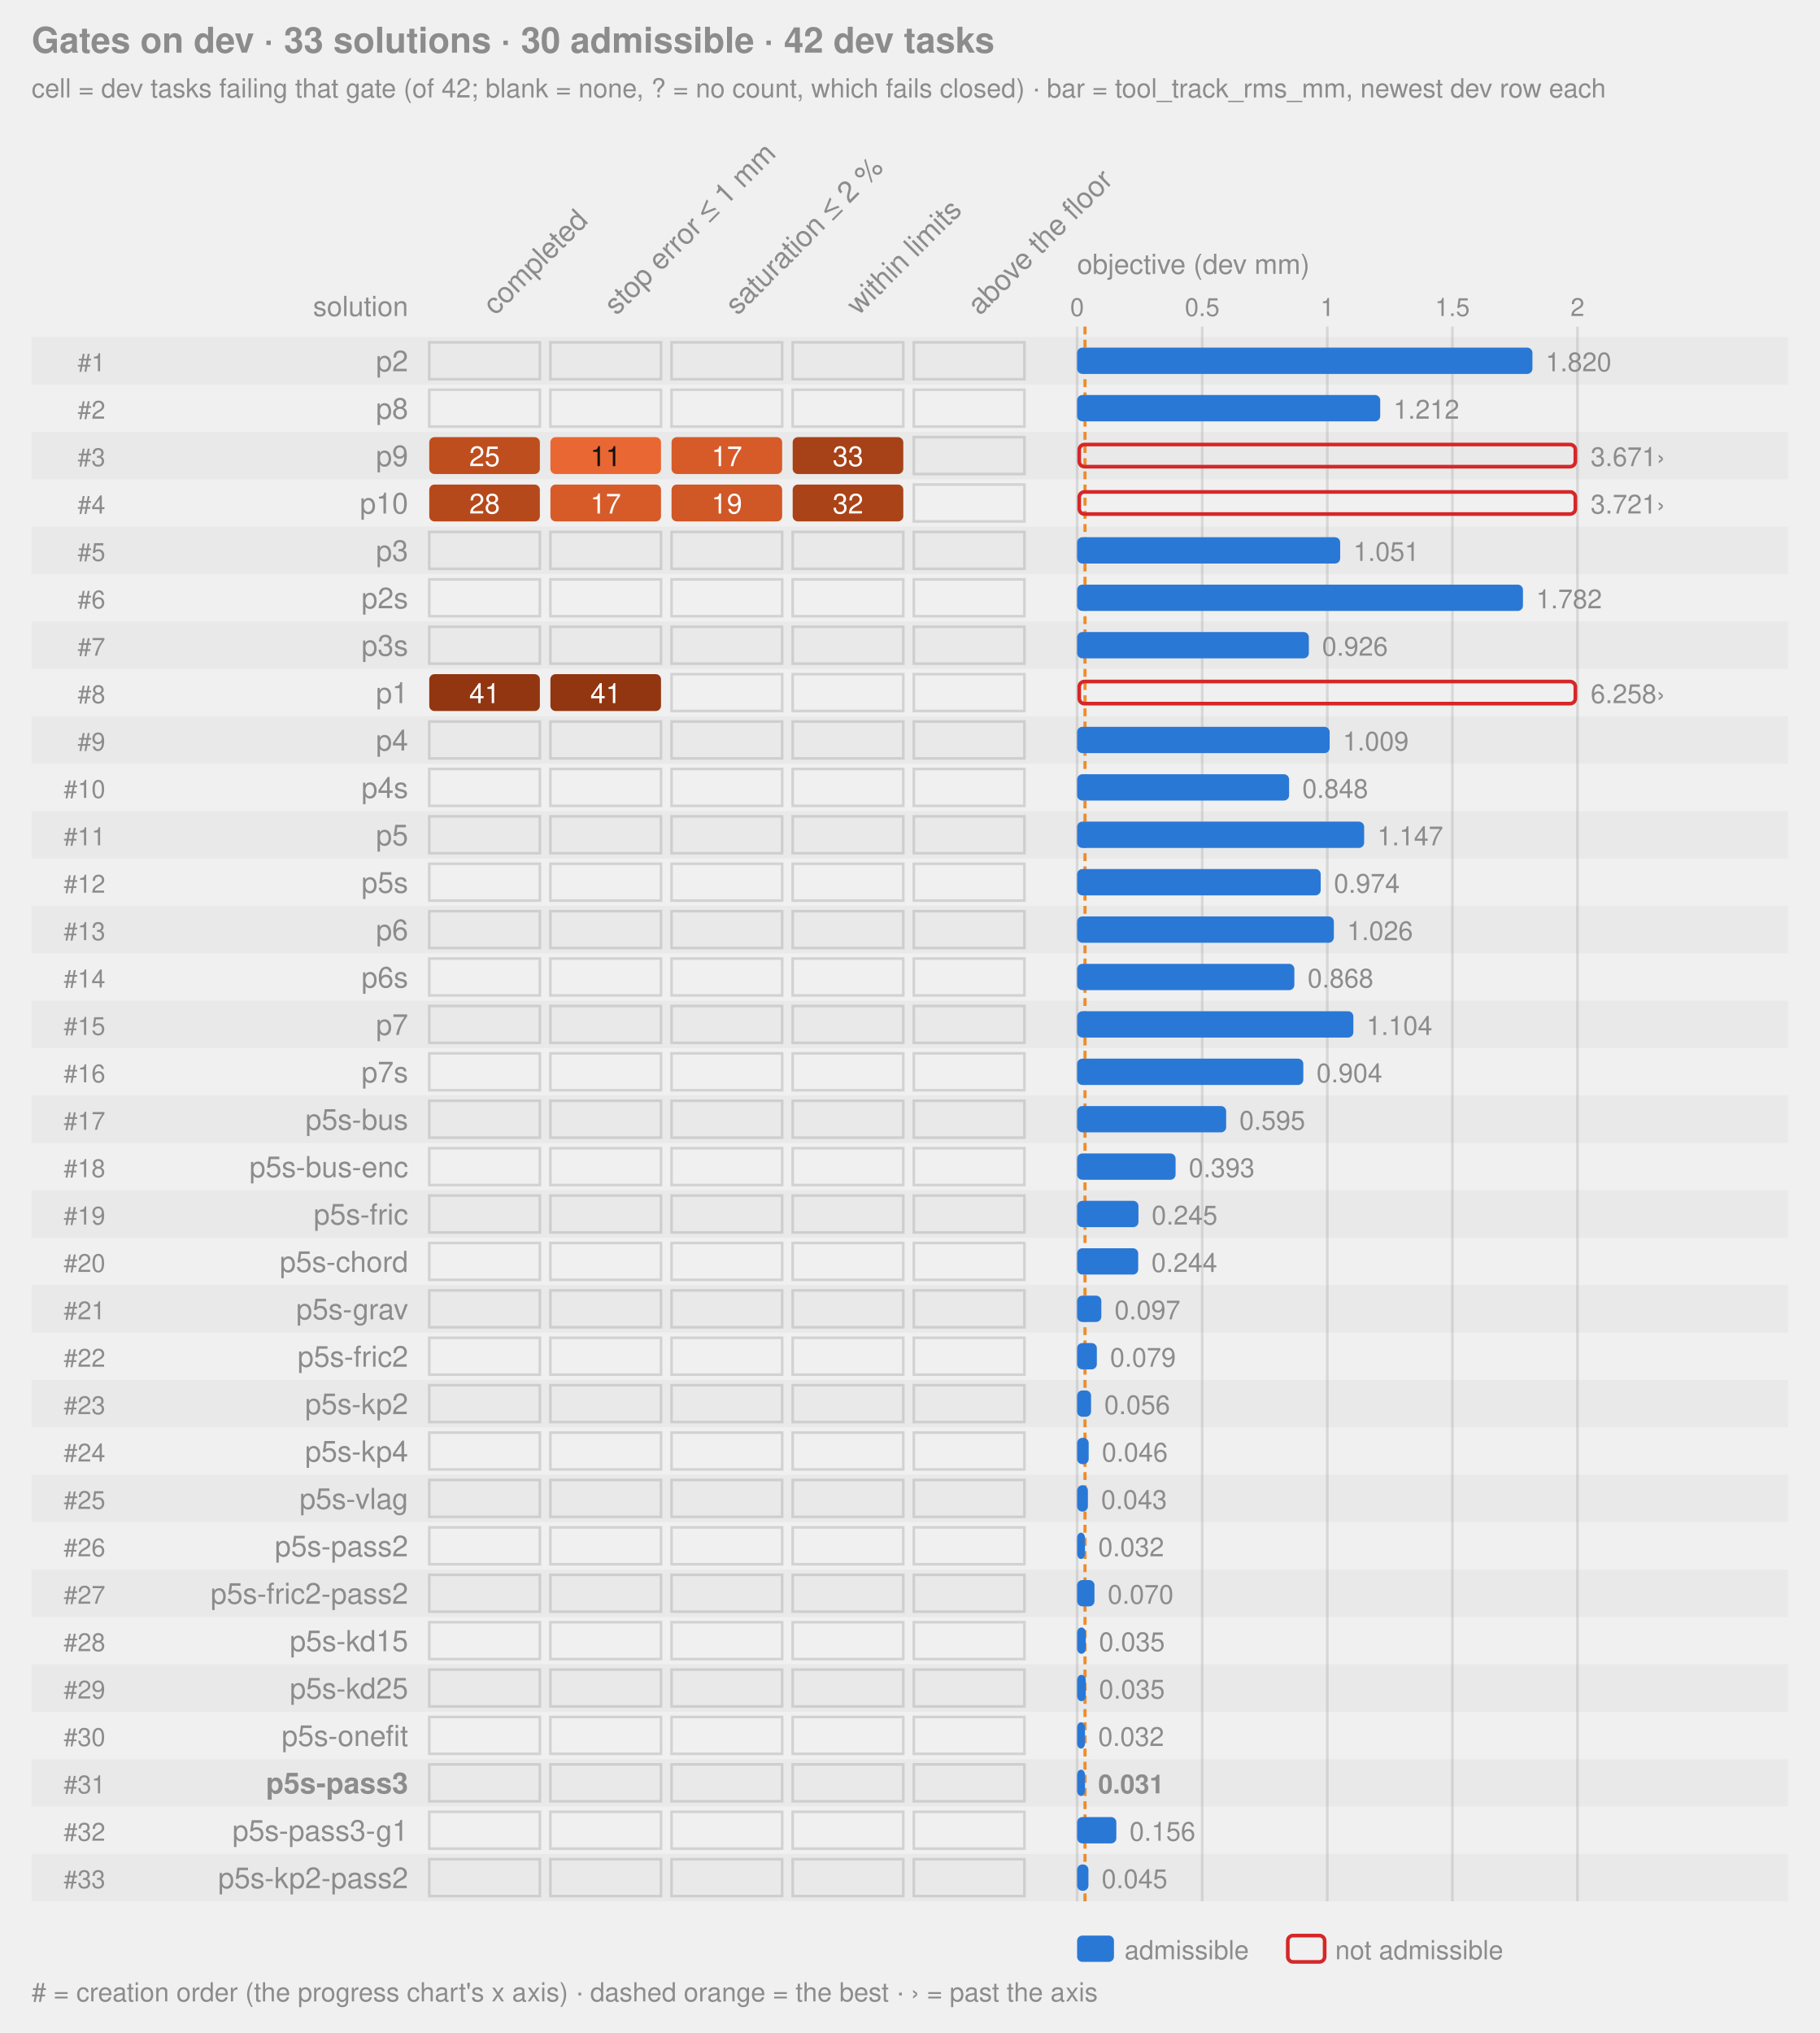
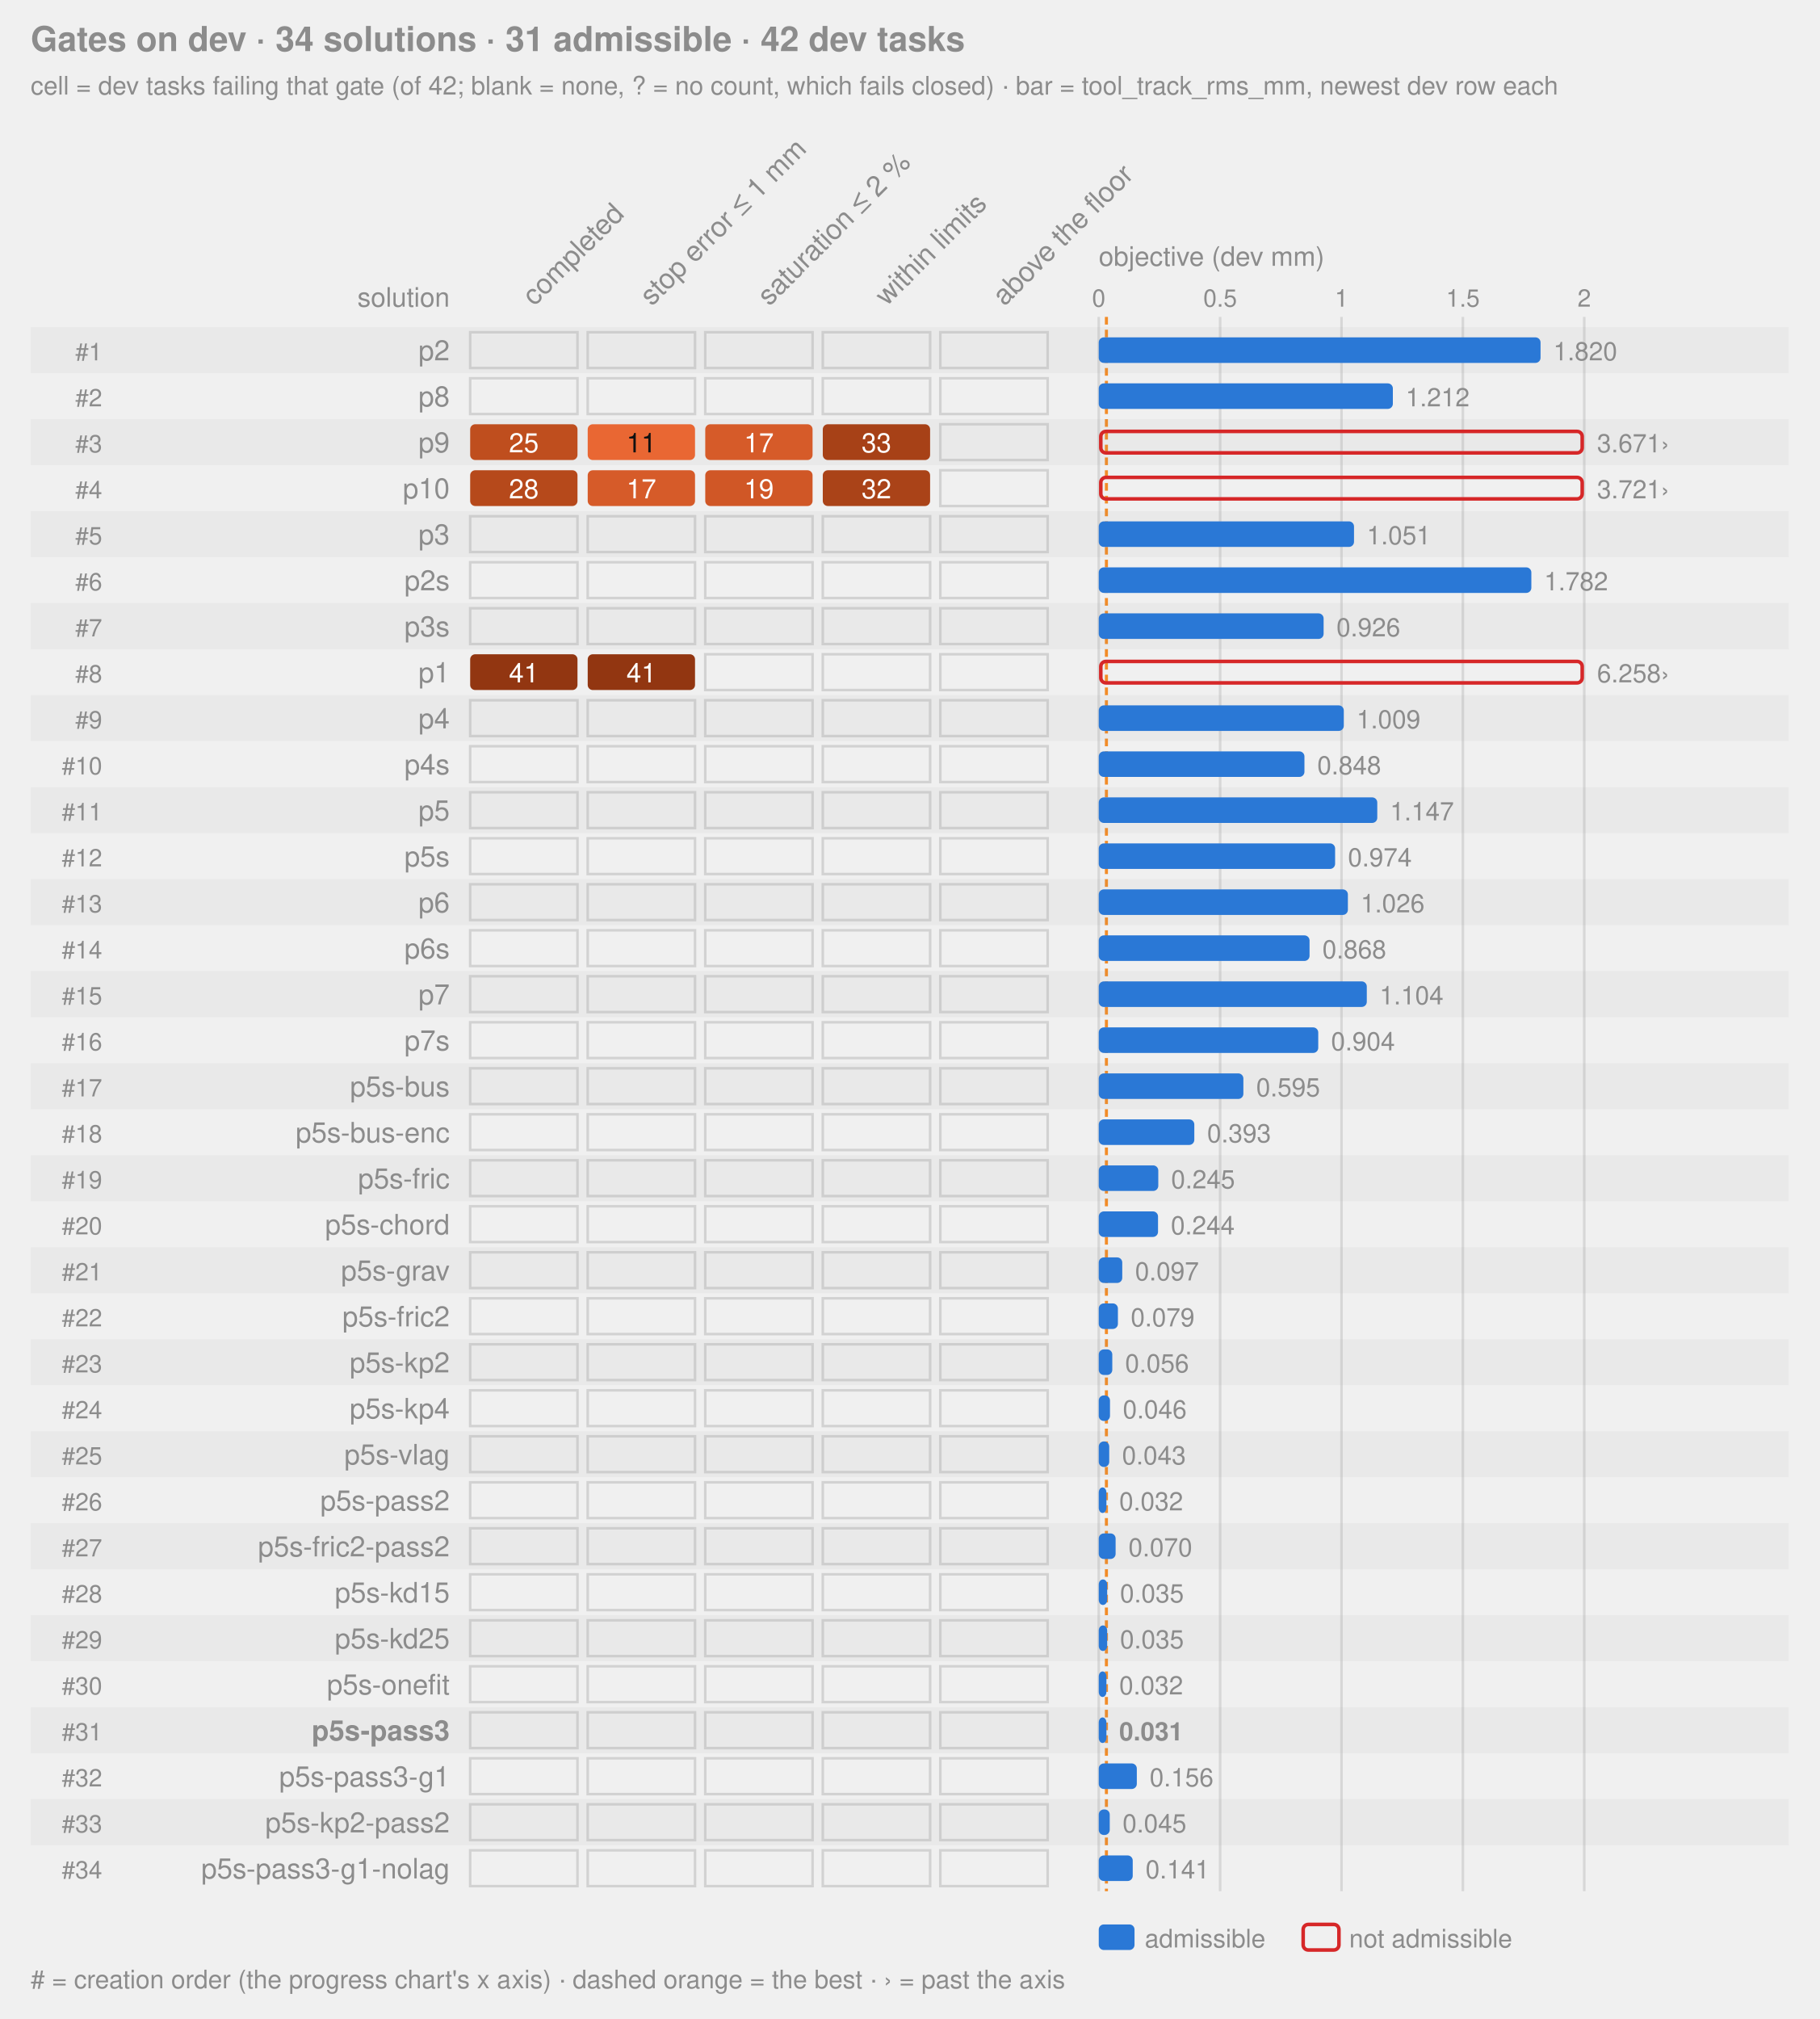
- <svg xmlns="http://www.w3.org/2000/svg" width="691" height="772" viewBox="0 0 691 772" font-family="system-ui, -apple-system, 'Segoe UI', Helvetica, Arial, sans-serif" font-size="11" fill="#8c8c8c" role="img" aria-label="Gates on dev · 33 solutions · 30 admissible · 42 dev tasks">
-   <text x="12.0" y="20.0" font-size="13.5" font-weight="600">Gates on dev · 33 solutions · 30 admissible · 42 dev tasks</text>
+ <svg xmlns="http://www.w3.org/2000/svg" width="712" height="790" viewBox="0 0 712 790" font-family="system-ui, -apple-system, 'Segoe UI', Helvetica, Arial, sans-serif" font-size="11" fill="#8c8c8c" role="img" aria-label="Gates on dev · 34 solutions · 31 admissible · 42 dev tasks">
+   <text x="12.0" y="20.0" font-size="13.5" font-weight="600">Gates on dev · 34 solutions · 31 admissible · 42 dev tasks</text>
  <text x="12.0" y="37.0" font-size="10">cell = dev tasks failing that gate (of 42; blank = none, ? = no count, which fails closed) · bar = tool_track_rms_mm, newest dev row each</text>
-   <g transform="translate(188.0 120.0) rotate(-45)">
+   <g transform="translate(209.0 120.0) rotate(-45)">
    <text x="0" y="0">completed</text>
  </g>
-   <g transform="translate(234.0 120.0) rotate(-45)">
+   <g transform="translate(255.0 120.0) rotate(-45)">
    <text x="0" y="0">stop error ≤ 1 mm</text>
  </g>
-   <g transform="translate(280.0 120.0) rotate(-45)">
+   <g transform="translate(301.0 120.0) rotate(-45)">
    <text x="0" y="0">saturation ≤ 2 %</text>
  </g>
-   <g transform="translate(326.0 120.0) rotate(-45)">
+   <g transform="translate(347.0 120.0) rotate(-45)">
    <text x="0" y="0">within limits</text>
  </g>
-   <g transform="translate(372.0 120.0) rotate(-45)">
+   <g transform="translate(393.0 120.0) rotate(-45)">
    <text x="0" y="0">above the floor</text>
  </g>
-   <text x="155.0" y="120.0" font-size="10.5" text-anchor="end">solution</text>
-   <text x="409.0" y="104.0" font-size="10.5">objective (dev mm)</text>
-   <line x1="409.0" x2="409.0" y1="124.0" y2="722.0" stroke="#8c8c8c" stroke-opacity="0.25" />
-   <text x="409.0" y="120.0" font-size="9.5" text-anchor="middle">0</text>
-   <line x1="456.5" x2="456.5" y1="124.0" y2="722.0" stroke="#8c8c8c" stroke-opacity="0.25" />
-   <text x="456.5" y="120.0" font-size="9.5" text-anchor="middle">0.5</text>
-   <line x1="504.0" x2="504.0" y1="124.0" y2="722.0" stroke="#8c8c8c" stroke-opacity="0.25" />
-   <text x="504.0" y="120.0" font-size="9.5" text-anchor="middle">1</text>
-   <line x1="551.5" x2="551.5" y1="124.0" y2="722.0" stroke="#8c8c8c" stroke-opacity="0.25" />
-   <text x="551.5" y="120.0" font-size="9.5" text-anchor="middle">1.5</text>
-   <line x1="599.0" x2="599.0" y1="124.0" y2="722.0" stroke="#8c8c8c" stroke-opacity="0.25" />
-   <text x="599.0" y="120.0" font-size="9.5" text-anchor="middle">2</text>
-   <line x1="412.0" x2="412.0" y1="124.0" y2="722.0" stroke="#f28c28" stroke-width="1.2" stroke-dasharray="3 2" />
-   <rect x="12.0" y="128" width="667" height="18" fill="#8c8c8c" fill-opacity="0.07" />
+   <text x="176.0" y="120.0" font-size="10.5" text-anchor="end">solution</text>
+   <text x="430.0" y="104.0" font-size="10.5">objective (dev mm)</text>
+   <line x1="430.0" x2="430.0" y1="124.0" y2="740.0" stroke="#8c8c8c" stroke-opacity="0.25" />
+   <text x="430.0" y="120.0" font-size="9.5" text-anchor="middle">0</text>
+   <line x1="477.5" x2="477.5" y1="124.0" y2="740.0" stroke="#8c8c8c" stroke-opacity="0.25" />
+   <text x="477.5" y="120.0" font-size="9.5" text-anchor="middle">0.5</text>
+   <line x1="525.0" x2="525.0" y1="124.0" y2="740.0" stroke="#8c8c8c" stroke-opacity="0.25" />
+   <text x="525.0" y="120.0" font-size="9.5" text-anchor="middle">1</text>
+   <line x1="572.5" x2="572.5" y1="124.0" y2="740.0" stroke="#8c8c8c" stroke-opacity="0.25" />
+   <text x="572.5" y="120.0" font-size="9.5" text-anchor="middle">1.5</text>
+   <line x1="620.0" x2="620.0" y1="124.0" y2="740.0" stroke="#8c8c8c" stroke-opacity="0.25" />
+   <text x="620.0" y="120.0" font-size="9.5" text-anchor="middle">2</text>
+   <line x1="433.0" x2="433.0" y1="124.0" y2="740.0" stroke="#f28c28" stroke-width="1.2" stroke-dasharray="3 2" />
+   <rect x="12.0" y="128" width="688" height="18" fill="#8c8c8c" fill-opacity="0.07" />
  <text x="40.0" y="141.0" font-size="9.5" text-anchor="end">#1</text>
-   <text x="155.0" y="141.0" text-anchor="end">p2</text>
-   <rect x="409" y="132" width="172.9" height="10" rx="2" fill="#2a78d6" />
-   <text x="586.9" y="141.0" font-size="10">1.820</text>
+   <text x="176.0" y="141.0" text-anchor="end">p2</text>
+   <rect x="430" y="132" width="172.9" height="10" rx="2" fill="#2a78d6" />
+   <text x="607.9" y="141.0" font-size="10">1.820</text>
  <text x="40.0" y="159.0" font-size="9.5" text-anchor="end">#2</text>
-   <text x="155.0" y="159.0" text-anchor="end">p8</text>
-   <rect x="409" y="150" width="115.1" height="10" rx="2" fill="#2a78d6" />
-   <text x="529.1" y="159.0" font-size="10">1.212</text>
-   <rect x="12.0" y="164" width="667" height="18" fill="#8c8c8c" fill-opacity="0.07" />
+   <text x="176.0" y="159.0" text-anchor="end">p8</text>
+   <rect x="430" y="150" width="115.1" height="10" rx="2" fill="#2a78d6" />
+   <text x="550.1" y="159.0" font-size="10">1.212</text>
+   <rect x="12.0" y="164" width="688" height="18" fill="#8c8c8c" fill-opacity="0.07" />
  <text x="40.0" y="177.0" font-size="9.5" text-anchor="end">#3</text>
-   <text x="155.0" y="177.0" text-anchor="end">p9</text>
-   <g>
-     <rect x="163" y="166" width="42" height="14" rx="2" fill="#bf4e1e" />
-     <text x="184.0" y="177.0" fill="#ffffff" font-size="10.5" text-anchor="middle">25</text>
-   </g>
-   <g>
-     <rect x="209" y="166" width="42" height="14" rx="2" fill="#e96733" />
-     <text x="230.0" y="177.0" fill="#111111" font-size="10.5" text-anchor="middle">11</text>
-   </g>
-   <g>
-     <rect x="255" y="166" width="42" height="14" rx="2" fill="#d65b29" />
-     <text x="276.0" y="177.0" fill="#ffffff" font-size="10.5" text-anchor="middle">17</text>
-   </g>
-   <g>
-     <rect x="301" y="166" width="42" height="14" rx="2" fill="#a74117" />
-     <text x="322.0" y="177.0" fill="#ffffff" font-size="10.5" text-anchor="middle">33</text>
-   </g>
-   <rect x="409.8" y="168.8" width="188.4" height="8.4" rx="2" fill="none" stroke="#d62728" stroke-width="1.4" />
-   <text x="604.0" y="177.0" font-size="10">3.671›</text>
+   <text x="176.0" y="177.0" text-anchor="end">p9</text>
+   <g>
+     <rect x="184" y="166" width="42" height="14" rx="2" fill="#bf4e1e" />
+     <text x="205.0" y="177.0" fill="#ffffff" font-size="10.5" text-anchor="middle">25</text>
+   </g>
+   <g>
+     <rect x="230" y="166" width="42" height="14" rx="2" fill="#e96733" />
+     <text x="251.0" y="177.0" fill="#111111" font-size="10.5" text-anchor="middle">11</text>
+   </g>
+   <g>
+     <rect x="276" y="166" width="42" height="14" rx="2" fill="#d65b29" />
+     <text x="297.0" y="177.0" fill="#ffffff" font-size="10.5" text-anchor="middle">17</text>
+   </g>
+   <g>
+     <rect x="322" y="166" width="42" height="14" rx="2" fill="#a74117" />
+     <text x="343.0" y="177.0" fill="#ffffff" font-size="10.5" text-anchor="middle">33</text>
+   </g>
+   <rect x="430.8" y="168.8" width="188.4" height="8.4" rx="2" fill="none" stroke="#d62728" stroke-width="1.4" />
+   <text x="625.0" y="177.0" font-size="10">3.671›</text>
  <text x="40.0" y="195.0" font-size="9.5" text-anchor="end">#4</text>
-   <text x="155.0" y="195.0" text-anchor="end">p10</text>
-   <g>
-     <rect x="163" y="184" width="42" height="14" rx="2" fill="#b6491b" />
-     <text x="184.0" y="195.0" fill="#ffffff" font-size="10.5" text-anchor="middle">28</text>
-   </g>
-   <g>
-     <rect x="209" y="184" width="42" height="14" rx="2" fill="#d65b29" />
-     <text x="230.0" y="195.0" fill="#ffffff" font-size="10.5" text-anchor="middle">17</text>
-   </g>
-   <g>
-     <rect x="255" y="184" width="42" height="14" rx="2" fill="#d05726" />
-     <text x="276.0" y="195.0" fill="#ffffff" font-size="10.5" text-anchor="middle">19</text>
-   </g>
-   <g>
-     <rect x="301" y="184" width="42" height="14" rx="2" fill="#aa4318" />
-     <text x="322.0" y="195.0" fill="#ffffff" font-size="10.5" text-anchor="middle">32</text>
-   </g>
-   <rect x="409.8" y="186.8" width="188.4" height="8.4" rx="2" fill="none" stroke="#d62728" stroke-width="1.4" />
-   <text x="604.0" y="195.0" font-size="10">3.721›</text>
-   <rect x="12.0" y="200" width="667" height="18" fill="#8c8c8c" fill-opacity="0.07" />
+   <text x="176.0" y="195.0" text-anchor="end">p10</text>
+   <g>
+     <rect x="184" y="184" width="42" height="14" rx="2" fill="#b6491b" />
+     <text x="205.0" y="195.0" fill="#ffffff" font-size="10.5" text-anchor="middle">28</text>
+   </g>
+   <g>
+     <rect x="230" y="184" width="42" height="14" rx="2" fill="#d65b29" />
+     <text x="251.0" y="195.0" fill="#ffffff" font-size="10.5" text-anchor="middle">17</text>
+   </g>
+   <g>
+     <rect x="276" y="184" width="42" height="14" rx="2" fill="#d05726" />
+     <text x="297.0" y="195.0" fill="#ffffff" font-size="10.5" text-anchor="middle">19</text>
+   </g>
+   <g>
+     <rect x="322" y="184" width="42" height="14" rx="2" fill="#aa4318" />
+     <text x="343.0" y="195.0" fill="#ffffff" font-size="10.5" text-anchor="middle">32</text>
+   </g>
+   <rect x="430.8" y="186.8" width="188.4" height="8.4" rx="2" fill="none" stroke="#d62728" stroke-width="1.4" />
+   <text x="625.0" y="195.0" font-size="10">3.721›</text>
+   <rect x="12.0" y="200" width="688" height="18" fill="#8c8c8c" fill-opacity="0.07" />
  <text x="40.0" y="213.0" font-size="9.5" text-anchor="end">#5</text>
-   <text x="155.0" y="213.0" text-anchor="end">p3</text>
-   <rect x="409" y="204" width="99.9" height="10" rx="2" fill="#2a78d6" />
-   <text x="513.9" y="213.0" font-size="10">1.051</text>
+   <text x="176.0" y="213.0" text-anchor="end">p3</text>
+   <rect x="430" y="204" width="99.9" height="10" rx="2" fill="#2a78d6" />
+   <text x="534.9" y="213.0" font-size="10">1.051</text>
  <text x="40.0" y="231.0" font-size="9.5" text-anchor="end">#6</text>
-   <text x="155.0" y="231.0" text-anchor="end">p2s</text>
-   <rect x="409" y="222" width="169.3" height="10" rx="2" fill="#2a78d6" />
-   <text x="583.3" y="231.0" font-size="10">1.782</text>
-   <rect x="12.0" y="236" width="667" height="18" fill="#8c8c8c" fill-opacity="0.07" />
+   <text x="176.0" y="231.0" text-anchor="end">p2s</text>
+   <rect x="430" y="222" width="169.3" height="10" rx="2" fill="#2a78d6" />
+   <text x="604.3" y="231.0" font-size="10">1.782</text>
+   <rect x="12.0" y="236" width="688" height="18" fill="#8c8c8c" fill-opacity="0.07" />
  <text x="40.0" y="249.0" font-size="9.5" text-anchor="end">#7</text>
-   <text x="155.0" y="249.0" text-anchor="end">p3s</text>
-   <rect x="409" y="240" width="88.0" height="10" rx="2" fill="#2a78d6" />
-   <text x="502.0" y="249.0" font-size="10">0.926</text>
+   <text x="176.0" y="249.0" text-anchor="end">p3s</text>
+   <rect x="430" y="240" width="88.0" height="10" rx="2" fill="#2a78d6" />
+   <text x="523.0" y="249.0" font-size="10">0.926</text>
  <text x="40.0" y="267.0" font-size="9.5" text-anchor="end">#8</text>
-   <text x="155.0" y="267.0" text-anchor="end">p1</text>
-   <g>
-     <rect x="163" y="256" width="42" height="14" rx="2" fill="#923611" />
-     <text x="184.0" y="267.0" fill="#ffffff" font-size="10.5" text-anchor="middle">41</text>
-   </g>
-   <g>
-     <rect x="209" y="256" width="42" height="14" rx="2" fill="#923611" />
-     <text x="230.0" y="267.0" fill="#ffffff" font-size="10.5" text-anchor="middle">41</text>
-   </g>
-   <rect x="409.8" y="258.8" width="188.4" height="8.4" rx="2" fill="none" stroke="#d62728" stroke-width="1.4" />
-   <text x="604.0" y="267.0" font-size="10">6.258›</text>
-   <rect x="12.0" y="272" width="667" height="18" fill="#8c8c8c" fill-opacity="0.07" />
+   <text x="176.0" y="267.0" text-anchor="end">p1</text>
+   <g>
+     <rect x="184" y="256" width="42" height="14" rx="2" fill="#923611" />
+     <text x="205.0" y="267.0" fill="#ffffff" font-size="10.5" text-anchor="middle">41</text>
+   </g>
+   <g>
+     <rect x="230" y="256" width="42" height="14" rx="2" fill="#923611" />
+     <text x="251.0" y="267.0" fill="#ffffff" font-size="10.5" text-anchor="middle">41</text>
+   </g>
+   <rect x="430.8" y="258.8" width="188.4" height="8.4" rx="2" fill="none" stroke="#d62728" stroke-width="1.4" />
+   <text x="625.0" y="267.0" font-size="10">6.258›</text>
+   <rect x="12.0" y="272" width="688" height="18" fill="#8c8c8c" fill-opacity="0.07" />
  <text x="40.0" y="285.0" font-size="9.5" text-anchor="end">#9</text>
-   <text x="155.0" y="285.0" text-anchor="end">p4</text>
-   <rect x="409" y="276" width="95.9" height="10" rx="2" fill="#2a78d6" />
-   <text x="509.9" y="285.0" font-size="10">1.009</text>
+   <text x="176.0" y="285.0" text-anchor="end">p4</text>
+   <rect x="430" y="276" width="95.9" height="10" rx="2" fill="#2a78d6" />
+   <text x="530.9" y="285.0" font-size="10">1.009</text>
  <text x="40.0" y="303.0" font-size="9.5" text-anchor="end">#10</text>
-   <text x="155.0" y="303.0" text-anchor="end">p4s</text>
-   <rect x="409" y="294" width="80.5" height="10" rx="2" fill="#2a78d6" />
-   <text x="494.5" y="303.0" font-size="10">0.848</text>
-   <rect x="12.0" y="308" width="667" height="18" fill="#8c8c8c" fill-opacity="0.07" />
+   <text x="176.0" y="303.0" text-anchor="end">p4s</text>
+   <rect x="430" y="294" width="80.5" height="10" rx="2" fill="#2a78d6" />
+   <text x="515.5" y="303.0" font-size="10">0.848</text>
+   <rect x="12.0" y="308" width="688" height="18" fill="#8c8c8c" fill-opacity="0.07" />
  <text x="40.0" y="321.0" font-size="9.5" text-anchor="end">#11</text>
-   <text x="155.0" y="321.0" text-anchor="end">p5</text>
-   <rect x="409" y="312" width="109.0" height="10" rx="2" fill="#2a78d6" />
-   <text x="523.0" y="321.0" font-size="10">1.147</text>
+   <text x="176.0" y="321.0" text-anchor="end">p5</text>
+   <rect x="430" y="312" width="109.0" height="10" rx="2" fill="#2a78d6" />
+   <text x="544.0" y="321.0" font-size="10">1.147</text>
  <text x="40.0" y="339.0" font-size="9.5" text-anchor="end">#12</text>
-   <text x="155.0" y="339.0" text-anchor="end">p5s</text>
-   <rect x="409" y="330" width="92.5" height="10" rx="2" fill="#2a78d6" />
-   <text x="506.5" y="339.0" font-size="10">0.974</text>
-   <rect x="12.0" y="344" width="667" height="18" fill="#8c8c8c" fill-opacity="0.07" />
+   <text x="176.0" y="339.0" text-anchor="end">p5s</text>
+   <rect x="430" y="330" width="92.5" height="10" rx="2" fill="#2a78d6" />
+   <text x="527.5" y="339.0" font-size="10">0.974</text>
+   <rect x="12.0" y="344" width="688" height="18" fill="#8c8c8c" fill-opacity="0.07" />
  <text x="40.0" y="357.0" font-size="9.5" text-anchor="end">#13</text>
-   <text x="155.0" y="357.0" text-anchor="end">p6</text>
-   <rect x="409" y="348" width="97.5" height="10" rx="2" fill="#2a78d6" />
-   <text x="511.5" y="357.0" font-size="10">1.026</text>
+   <text x="176.0" y="357.0" text-anchor="end">p6</text>
+   <rect x="430" y="348" width="97.5" height="10" rx="2" fill="#2a78d6" />
+   <text x="532.5" y="357.0" font-size="10">1.026</text>
  <text x="40.0" y="375.0" font-size="9.5" text-anchor="end">#14</text>
-   <text x="155.0" y="375.0" text-anchor="end">p6s</text>
-   <rect x="409" y="366" width="82.5" height="10" rx="2" fill="#2a78d6" />
-   <text x="496.5" y="375.0" font-size="10">0.868</text>
-   <rect x="12.0" y="380" width="667" height="18" fill="#8c8c8c" fill-opacity="0.07" />
+   <text x="176.0" y="375.0" text-anchor="end">p6s</text>
+   <rect x="430" y="366" width="82.5" height="10" rx="2" fill="#2a78d6" />
+   <text x="517.5" y="375.0" font-size="10">0.868</text>
+   <rect x="12.0" y="380" width="688" height="18" fill="#8c8c8c" fill-opacity="0.07" />
  <text x="40.0" y="393.0" font-size="9.5" text-anchor="end">#15</text>
-   <text x="155.0" y="393.0" text-anchor="end">p7</text>
-   <rect x="409" y="384" width="104.9" height="10" rx="2" fill="#2a78d6" />
-   <text x="518.9" y="393.0" font-size="10">1.104</text>
+   <text x="176.0" y="393.0" text-anchor="end">p7</text>
+   <rect x="430" y="384" width="104.9" height="10" rx="2" fill="#2a78d6" />
+   <text x="539.9" y="393.0" font-size="10">1.104</text>
  <text x="40.0" y="411.0" font-size="9.5" text-anchor="end">#16</text>
-   <text x="155.0" y="411.0" text-anchor="end">p7s</text>
-   <rect x="409" y="402" width="85.9" height="10" rx="2" fill="#2a78d6" />
-   <text x="499.9" y="411.0" font-size="10">0.904</text>
-   <rect x="12.0" y="416" width="667" height="18" fill="#8c8c8c" fill-opacity="0.07" />
+   <text x="176.0" y="411.0" text-anchor="end">p7s</text>
+   <rect x="430" y="402" width="85.9" height="10" rx="2" fill="#2a78d6" />
+   <text x="520.9" y="411.0" font-size="10">0.904</text>
+   <rect x="12.0" y="416" width="688" height="18" fill="#8c8c8c" fill-opacity="0.07" />
  <text x="40.0" y="429.0" font-size="9.5" text-anchor="end">#17</text>
-   <text x="155.0" y="429.0" text-anchor="end">p5s-bus</text>
-   <rect x="409" y="420" width="56.6" height="10" rx="2" fill="#2a78d6" />
-   <text x="470.6" y="429.0" font-size="10">0.595</text>
+   <text x="176.0" y="429.0" text-anchor="end">p5s-bus</text>
+   <rect x="430" y="420" width="56.6" height="10" rx="2" fill="#2a78d6" />
+   <text x="491.6" y="429.0" font-size="10">0.595</text>
  <text x="40.0" y="447.0" font-size="9.5" text-anchor="end">#18</text>
-   <text x="155.0" y="447.0" text-anchor="end">p5s-bus-enc</text>
-   <rect x="409" y="438" width="37.4" height="10" rx="2" fill="#2a78d6" />
-   <text x="451.4" y="447.0" font-size="10">0.393</text>
-   <rect x="12.0" y="452" width="667" height="18" fill="#8c8c8c" fill-opacity="0.07" />
+   <text x="176.0" y="447.0" text-anchor="end">p5s-bus-enc</text>
+   <rect x="430" y="438" width="37.4" height="10" rx="2" fill="#2a78d6" />
+   <text x="472.4" y="447.0" font-size="10">0.393</text>
+   <rect x="12.0" y="452" width="688" height="18" fill="#8c8c8c" fill-opacity="0.07" />
  <text x="40.0" y="465.0" font-size="9.5" text-anchor="end">#19</text>
-   <text x="155.0" y="465.0" text-anchor="end">p5s-fric</text>
-   <rect x="409" y="456" width="23.3" height="10" rx="2" fill="#2a78d6" />
-   <text x="437.3" y="465.0" font-size="10">0.245</text>
+   <text x="176.0" y="465.0" text-anchor="end">p5s-fric</text>
+   <rect x="430" y="456" width="23.3" height="10" rx="2" fill="#2a78d6" />
+   <text x="458.3" y="465.0" font-size="10">0.245</text>
  <text x="40.0" y="483.0" font-size="9.5" text-anchor="end">#20</text>
-   <text x="155.0" y="483.0" text-anchor="end">p5s-chord</text>
-   <rect x="409" y="474" width="23.2" height="10" rx="2" fill="#2a78d6" />
-   <text x="437.2" y="483.0" font-size="10">0.244</text>
-   <rect x="12.0" y="488" width="667" height="18" fill="#8c8c8c" fill-opacity="0.07" />
+   <text x="176.0" y="483.0" text-anchor="end">p5s-chord</text>
+   <rect x="430" y="474" width="23.2" height="10" rx="2" fill="#2a78d6" />
+   <text x="458.2" y="483.0" font-size="10">0.244</text>
+   <rect x="12.0" y="488" width="688" height="18" fill="#8c8c8c" fill-opacity="0.07" />
  <text x="40.0" y="501.0" font-size="9.5" text-anchor="end">#21</text>
-   <text x="155.0" y="501.0" text-anchor="end">p5s-grav</text>
-   <rect x="409" y="492" width="9.2" height="10" rx="2" fill="#2a78d6" />
-   <text x="423.2" y="501.0" font-size="10">0.097</text>
+   <text x="176.0" y="501.0" text-anchor="end">p5s-grav</text>
+   <rect x="430" y="492" width="9.2" height="10" rx="2" fill="#2a78d6" />
+   <text x="444.2" y="501.0" font-size="10">0.097</text>
  <text x="40.0" y="519.0" font-size="9.5" text-anchor="end">#22</text>
-   <text x="155.0" y="519.0" text-anchor="end">p5s-fric2</text>
-   <rect x="409" y="510" width="7.5" height="10" rx="2" fill="#2a78d6" />
-   <text x="421.5" y="519.0" font-size="10">0.079</text>
-   <rect x="12.0" y="524" width="667" height="18" fill="#8c8c8c" fill-opacity="0.07" />
+   <text x="176.0" y="519.0" text-anchor="end">p5s-fric2</text>
+   <rect x="430" y="510" width="7.5" height="10" rx="2" fill="#2a78d6" />
+   <text x="442.5" y="519.0" font-size="10">0.079</text>
+   <rect x="12.0" y="524" width="688" height="18" fill="#8c8c8c" fill-opacity="0.07" />
  <text x="40.0" y="537.0" font-size="9.5" text-anchor="end">#23</text>
-   <text x="155.0" y="537.0" text-anchor="end">p5s-kp2</text>
-   <rect x="409" y="528" width="5.3" height="10" rx="2" fill="#2a78d6" />
-   <text x="419.3" y="537.0" font-size="10">0.056</text>
+   <text x="176.0" y="537.0" text-anchor="end">p5s-kp2</text>
+   <rect x="430" y="528" width="5.3" height="10" rx="2" fill="#2a78d6" />
+   <text x="440.3" y="537.0" font-size="10">0.056</text>
  <text x="40.0" y="555.0" font-size="9.5" text-anchor="end">#24</text>
-   <text x="155.0" y="555.0" text-anchor="end">p5s-kp4</text>
-   <rect x="409" y="546" width="4.4" height="10" rx="2" fill="#2a78d6" />
-   <text x="418.4" y="555.0" font-size="10">0.046</text>
-   <rect x="12.0" y="560" width="667" height="18" fill="#8c8c8c" fill-opacity="0.07" />
+   <text x="176.0" y="555.0" text-anchor="end">p5s-kp4</text>
+   <rect x="430" y="546" width="4.4" height="10" rx="2" fill="#2a78d6" />
+   <text x="439.4" y="555.0" font-size="10">0.046</text>
+   <rect x="12.0" y="560" width="688" height="18" fill="#8c8c8c" fill-opacity="0.07" />
  <text x="40.0" y="573.0" font-size="9.5" text-anchor="end">#25</text>
-   <text x="155.0" y="573.0" text-anchor="end">p5s-vlag</text>
-   <rect x="409" y="564" width="4.1" height="10" rx="2" fill="#2a78d6" />
-   <text x="418.1" y="573.0" font-size="10">0.043</text>
+   <text x="176.0" y="573.0" text-anchor="end">p5s-vlag</text>
+   <rect x="430" y="564" width="4.1" height="10" rx="2" fill="#2a78d6" />
+   <text x="439.1" y="573.0" font-size="10">0.043</text>
  <text x="40.0" y="591.0" font-size="9.5" text-anchor="end">#26</text>
-   <text x="155.0" y="591.0" text-anchor="end">p5s-pass2</text>
-   <rect x="409" y="582" width="3.0" height="10" rx="2" fill="#2a78d6" />
-   <text x="417.0" y="591.0" font-size="10">0.032</text>
-   <rect x="12.0" y="596" width="667" height="18" fill="#8c8c8c" fill-opacity="0.07" />
+   <text x="176.0" y="591.0" text-anchor="end">p5s-pass2</text>
+   <rect x="430" y="582" width="3.0" height="10" rx="2" fill="#2a78d6" />
+   <text x="438.0" y="591.0" font-size="10">0.032</text>
+   <rect x="12.0" y="596" width="688" height="18" fill="#8c8c8c" fill-opacity="0.07" />
  <text x="40.0" y="609.0" font-size="9.5" text-anchor="end">#27</text>
-   <text x="155.0" y="609.0" text-anchor="end">p5s-fric2-pass2</text>
-   <rect x="409" y="600" width="6.6" height="10" rx="2" fill="#2a78d6" />
-   <text x="420.6" y="609.0" font-size="10">0.070</text>
+   <text x="176.0" y="609.0" text-anchor="end">p5s-fric2-pass2</text>
+   <rect x="430" y="600" width="6.6" height="10" rx="2" fill="#2a78d6" />
+   <text x="441.6" y="609.0" font-size="10">0.070</text>
  <text x="40.0" y="627.0" font-size="9.5" text-anchor="end">#28</text>
-   <text x="155.0" y="627.0" text-anchor="end">p5s-kd15</text>
-   <rect x="409" y="618" width="3.3" height="10" rx="2" fill="#2a78d6" />
-   <text x="417.3" y="627.0" font-size="10">0.035</text>
-   <rect x="12.0" y="632" width="667" height="18" fill="#8c8c8c" fill-opacity="0.07" />
+   <text x="176.0" y="627.0" text-anchor="end">p5s-kd15</text>
+   <rect x="430" y="618" width="3.3" height="10" rx="2" fill="#2a78d6" />
+   <text x="438.3" y="627.0" font-size="10">0.035</text>
+   <rect x="12.0" y="632" width="688" height="18" fill="#8c8c8c" fill-opacity="0.07" />
  <text x="40.0" y="645.0" font-size="9.5" text-anchor="end">#29</text>
-   <text x="155.0" y="645.0" text-anchor="end">p5s-kd25</text>
-   <rect x="409" y="636" width="3.3" height="10" rx="2" fill="#2a78d6" />
-   <text x="417.3" y="645.0" font-size="10">0.035</text>
+   <text x="176.0" y="645.0" text-anchor="end">p5s-kd25</text>
+   <rect x="430" y="636" width="3.3" height="10" rx="2" fill="#2a78d6" />
+   <text x="438.3" y="645.0" font-size="10">0.035</text>
  <text x="40.0" y="663.0" font-size="9.5" text-anchor="end">#30</text>
-   <text x="155.0" y="663.0" text-anchor="end">p5s-onefit</text>
-   <rect x="409" y="654" width="3.0" height="10" rx="2" fill="#2a78d6" />
-   <text x="417.0" y="663.0" font-size="10">0.032</text>
-   <rect x="12.0" y="668" width="667" height="18" fill="#8c8c8c" fill-opacity="0.07" />
+   <text x="176.0" y="663.0" text-anchor="end">p5s-onefit</text>
+   <rect x="430" y="654" width="3.0" height="10" rx="2" fill="#2a78d6" />
+   <text x="438.0" y="663.0" font-size="10">0.032</text>
+   <rect x="12.0" y="668" width="688" height="18" fill="#8c8c8c" fill-opacity="0.07" />
  <text x="40.0" y="681.0" font-size="9.5" text-anchor="end">#31</text>
-   <text x="155.0" y="681.0" text-anchor="end" font-weight="600">p5s-pass3</text>
-   <rect x="409" y="672" width="3.0" height="10" rx="2" fill="#2a78d6" />
-   <text x="417.0" y="681.0" font-size="10" font-weight="600">0.031</text>
+   <text x="176.0" y="681.0" text-anchor="end" font-weight="600">p5s-pass3</text>
+   <rect x="430" y="672" width="3.0" height="10" rx="2" fill="#2a78d6" />
+   <text x="438.0" y="681.0" font-size="10" font-weight="600">0.031</text>
  <text x="40.0" y="699.0" font-size="9.5" text-anchor="end">#32</text>
-   <text x="155.0" y="699.0" text-anchor="end">p5s-pass3-g1</text>
-   <rect x="409" y="690" width="14.9" height="10" rx="2" fill="#2a78d6" />
-   <text x="428.9" y="699.0" font-size="10">0.156</text>
-   <rect x="12.0" y="704" width="667" height="18" fill="#8c8c8c" fill-opacity="0.07" />
+   <text x="176.0" y="699.0" text-anchor="end">p5s-pass3-g1</text>
+   <rect x="430" y="690" width="14.9" height="10" rx="2" fill="#2a78d6" />
+   <text x="449.9" y="699.0" font-size="10">0.156</text>
+   <rect x="12.0" y="704" width="688" height="18" fill="#8c8c8c" fill-opacity="0.07" />
  <text x="40.0" y="717.0" font-size="9.5" text-anchor="end">#33</text>
-   <text x="155.0" y="717.0" text-anchor="end">p5s-kp2-pass2</text>
-   <rect x="409" y="708" width="4.3" height="10" rx="2" fill="#2a78d6" />
-   <text x="418.3" y="717.0" font-size="10">0.045</text>
-   <path d="M163 130h42v14h-42zM209 130h42v14h-42zM255 130h42v14h-42zM301 130h42v14h-42zM347 130h42v14h-42zM163 148h42v14h-42zM209 148h42v14h-42zM255 148h42v14h-42zM301 148h42v14h-42zM347 148h42v14h-42zM347 166h42v14h-42zM347 184h42v14h-42zM163 202h42v14h-42zM209 202h42v14h-42zM255 202h42v14h-42zM301 202h42v14h-42zM347 202h42v14h-42zM163 220h42v14h-42zM209 220h42v14h-42zM255 220h42v14h-42zM301 220h42v14h-42zM347 220h42v14h-42zM163 238h42v14h-42zM209 238h42v14h-42zM255 238h42v14h-42zM301 238h42v14h-42zM347 238h42v14h-42zM255 256h42v14h-42zM301 256h42v14h-42zM347 256h42v14h-42zM163 274h42v14h-42zM209 274h42v14h-42zM255 274h42v14h-42zM301 274h42v14h-42zM347 274h42v14h-42zM163 292h42v14h-42zM209 292h42v14h-42zM255 292h42v14h-42zM301 292h42v14h-42zM347 292h42v14h-42zM163 310h42v14h-42zM209 310h42v14h-42zM255 310h42v14h-42zM301 310h42v14h-42zM347 310h42v14h-42zM163 328h42v14h-42zM209 328h42v14h-42zM255 328h42v14h-42zM301 328h42v14h-42zM347 328h42v14h-42zM163 346h42v14h-42zM209 346h42v14h-42zM255 346h42v14h-42zM301 346h42v14h-42zM347 346h42v14h-42zM163 364h42v14h-42zM209 364h42v14h-42zM255 364h42v14h-42zM301 364h42v14h-42zM347 364h42v14h-42zM163 382h42v14h-42zM209 382h42v14h-42zM255 382h42v14h-42zM301 382h42v14h-42zM347 382h42v14h-42zM163 400h42v14h-42zM209 400h42v14h-42zM255 400h42v14h-42zM301 400h42v14h-42zM347 400h42v14h-42zM163 418h42v14h-42zM209 418h42v14h-42zM255 418h42v14h-42zM301 418h42v14h-42zM347 418h42v14h-42zM163 436h42v14h-42zM209 436h42v14h-42zM255 436h42v14h-42zM301 436h42v14h-42zM347 436h42v14h-42zM163 454h42v14h-42zM209 454h42v14h-42zM255 454h42v14h-42zM301 454h42v14h-42zM347 454h42v14h-42zM163 472h42v14h-42zM209 472h42v14h-42zM255 472h42v14h-42zM301 472h42v14h-42zM347 472h42v14h-42zM163 490h42v14h-42zM209 490h42v14h-42zM255 490h42v14h-42zM301 490h42v14h-42zM347 490h42v14h-42zM163 508h42v14h-42zM209 508h42v14h-42zM255 508h42v14h-42zM301 508h42v14h-42zM347 508h42v14h-42zM163 526h42v14h-42zM209 526h42v14h-42zM255 526h42v14h-42zM301 526h42v14h-42zM347 526h42v14h-42zM163 544h42v14h-42zM209 544h42v14h-42zM255 544h42v14h-42zM301 544h42v14h-42zM347 544h42v14h-42zM163 562h42v14h-42zM209 562h42v14h-42zM255 562h42v14h-42zM301 562h42v14h-42zM347 562h42v14h-42zM163 580h42v14h-42zM209 580h42v14h-42zM255 580h42v14h-42zM301 580h42v14h-42zM347 580h42v14h-42zM163 598h42v14h-42zM209 598h42v14h-42zM255 598h42v14h-42zM301 598h42v14h-42zM347 598h42v14h-42zM163 616h42v14h-42zM209 616h42v14h-42zM255 616h42v14h-42zM301 616h42v14h-42zM347 616h42v14h-42zM163 634h42v14h-42zM209 634h42v14h-42zM255 634h42v14h-42zM301 634h42v14h-42zM347 634h42v14h-42zM163 652h42v14h-42zM209 652h42v14h-42zM255 652h42v14h-42zM301 652h42v14h-42zM347 652h42v14h-42zM163 670h42v14h-42zM209 670h42v14h-42zM255 670h42v14h-42zM301 670h42v14h-42zM347 670h42v14h-42zM163 688h42v14h-42zM209 688h42v14h-42zM255 688h42v14h-42zM301 688h42v14h-42zM347 688h42v14h-42zM163 706h42v14h-42zM209 706h42v14h-42zM255 706h42v14h-42zM301 706h42v14h-42zM347 706h42v14h-42z" fill="none" stroke="#8c8c8c" stroke-opacity="0.3" />
-   <rect x="409" y="735.0" width="14" height="10" rx="2" fill="#2a78d6" />
-   <text x="427.0" y="744.0" font-size="10">admissible</text>
-   <rect x="489" y="735.0" width="14" height="10" rx="2" fill="none" stroke="#d62728" stroke-width="1.4" />
-   <text x="507.0" y="744.0" font-size="10">not admissible</text>
-   <text x="12.0" y="760.0" font-size="10"># = creation order (the progress chart's x axis) · dashed orange = the best · › = past the axis</text>
+   <text x="176.0" y="717.0" text-anchor="end">p5s-kp2-pass2</text>
+   <rect x="430" y="708" width="4.3" height="10" rx="2" fill="#2a78d6" />
+   <text x="439.3" y="717.0" font-size="10">0.045</text>
+   <text x="40.0" y="735.0" font-size="9.5" text-anchor="end">#34</text>
+   <text x="176.0" y="735.0" text-anchor="end">p5s-pass3-g1-nolag</text>
+   <rect x="430" y="726" width="13.3" height="10" rx="2" fill="#2a78d6" />
+   <text x="448.3" y="735.0" font-size="10">0.141</text>
+   <path d="M184 130h42v14h-42zM230 130h42v14h-42zM276 130h42v14h-42zM322 130h42v14h-42zM368 130h42v14h-42zM184 148h42v14h-42zM230 148h42v14h-42zM276 148h42v14h-42zM322 148h42v14h-42zM368 148h42v14h-42zM368 166h42v14h-42zM368 184h42v14h-42zM184 202h42v14h-42zM230 202h42v14h-42zM276 202h42v14h-42zM322 202h42v14h-42zM368 202h42v14h-42zM184 220h42v14h-42zM230 220h42v14h-42zM276 220h42v14h-42zM322 220h42v14h-42zM368 220h42v14h-42zM184 238h42v14h-42zM230 238h42v14h-42zM276 238h42v14h-42zM322 238h42v14h-42zM368 238h42v14h-42zM276 256h42v14h-42zM322 256h42v14h-42zM368 256h42v14h-42zM184 274h42v14h-42zM230 274h42v14h-42zM276 274h42v14h-42zM322 274h42v14h-42zM368 274h42v14h-42zM184 292h42v14h-42zM230 292h42v14h-42zM276 292h42v14h-42zM322 292h42v14h-42zM368 292h42v14h-42zM184 310h42v14h-42zM230 310h42v14h-42zM276 310h42v14h-42zM322 310h42v14h-42zM368 310h42v14h-42zM184 328h42v14h-42zM230 328h42v14h-42zM276 328h42v14h-42zM322 328h42v14h-42zM368 328h42v14h-42zM184 346h42v14h-42zM230 346h42v14h-42zM276 346h42v14h-42zM322 346h42v14h-42zM368 346h42v14h-42zM184 364h42v14h-42zM230 364h42v14h-42zM276 364h42v14h-42zM322 364h42v14h-42zM368 364h42v14h-42zM184 382h42v14h-42zM230 382h42v14h-42zM276 382h42v14h-42zM322 382h42v14h-42zM368 382h42v14h-42zM184 400h42v14h-42zM230 400h42v14h-42zM276 400h42v14h-42zM322 400h42v14h-42zM368 400h42v14h-42zM184 418h42v14h-42zM230 418h42v14h-42zM276 418h42v14h-42zM322 418h42v14h-42zM368 418h42v14h-42zM184 436h42v14h-42zM230 436h42v14h-42zM276 436h42v14h-42zM322 436h42v14h-42zM368 436h42v14h-42zM184 454h42v14h-42zM230 454h42v14h-42zM276 454h42v14h-42zM322 454h42v14h-42zM368 454h42v14h-42zM184 472h42v14h-42zM230 472h42v14h-42zM276 472h42v14h-42zM322 472h42v14h-42zM368 472h42v14h-42zM184 490h42v14h-42zM230 490h42v14h-42zM276 490h42v14h-42zM322 490h42v14h-42zM368 490h42v14h-42zM184 508h42v14h-42zM230 508h42v14h-42zM276 508h42v14h-42zM322 508h42v14h-42zM368 508h42v14h-42zM184 526h42v14h-42zM230 526h42v14h-42zM276 526h42v14h-42zM322 526h42v14h-42zM368 526h42v14h-42zM184 544h42v14h-42zM230 544h42v14h-42zM276 544h42v14h-42zM322 544h42v14h-42zM368 544h42v14h-42zM184 562h42v14h-42zM230 562h42v14h-42zM276 562h42v14h-42zM322 562h42v14h-42zM368 562h42v14h-42zM184 580h42v14h-42zM230 580h42v14h-42zM276 580h42v14h-42zM322 580h42v14h-42zM368 580h42v14h-42zM184 598h42v14h-42zM230 598h42v14h-42zM276 598h42v14h-42zM322 598h42v14h-42zM368 598h42v14h-42zM184 616h42v14h-42zM230 616h42v14h-42zM276 616h42v14h-42zM322 616h42v14h-42zM368 616h42v14h-42zM184 634h42v14h-42zM230 634h42v14h-42zM276 634h42v14h-42zM322 634h42v14h-42zM368 634h42v14h-42zM184 652h42v14h-42zM230 652h42v14h-42zM276 652h42v14h-42zM322 652h42v14h-42zM368 652h42v14h-42zM184 670h42v14h-42zM230 670h42v14h-42zM276 670h42v14h-42zM322 670h42v14h-42zM368 670h42v14h-42zM184 688h42v14h-42zM230 688h42v14h-42zM276 688h42v14h-42zM322 688h42v14h-42zM368 688h42v14h-42zM184 706h42v14h-42zM230 706h42v14h-42zM276 706h42v14h-42zM322 706h42v14h-42zM368 706h42v14h-42zM184 724h42v14h-42zM230 724h42v14h-42zM276 724h42v14h-42zM322 724h42v14h-42zM368 724h42v14h-42z" fill="none" stroke="#8c8c8c" stroke-opacity="0.3" />
+   <rect x="430" y="753.0" width="14" height="10" rx="2" fill="#2a78d6" />
+   <text x="448.0" y="762.0" font-size="10">admissible</text>
+   <rect x="510" y="753.0" width="14" height="10" rx="2" fill="none" stroke="#d62728" stroke-width="1.4" />
+   <text x="528.0" y="762.0" font-size="10">not admissible</text>
+   <text x="12.0" y="778.0" font-size="10"># = creation order (the progress chart's x axis) · dashed orange = the best · › = past the axis</text>
</svg>
